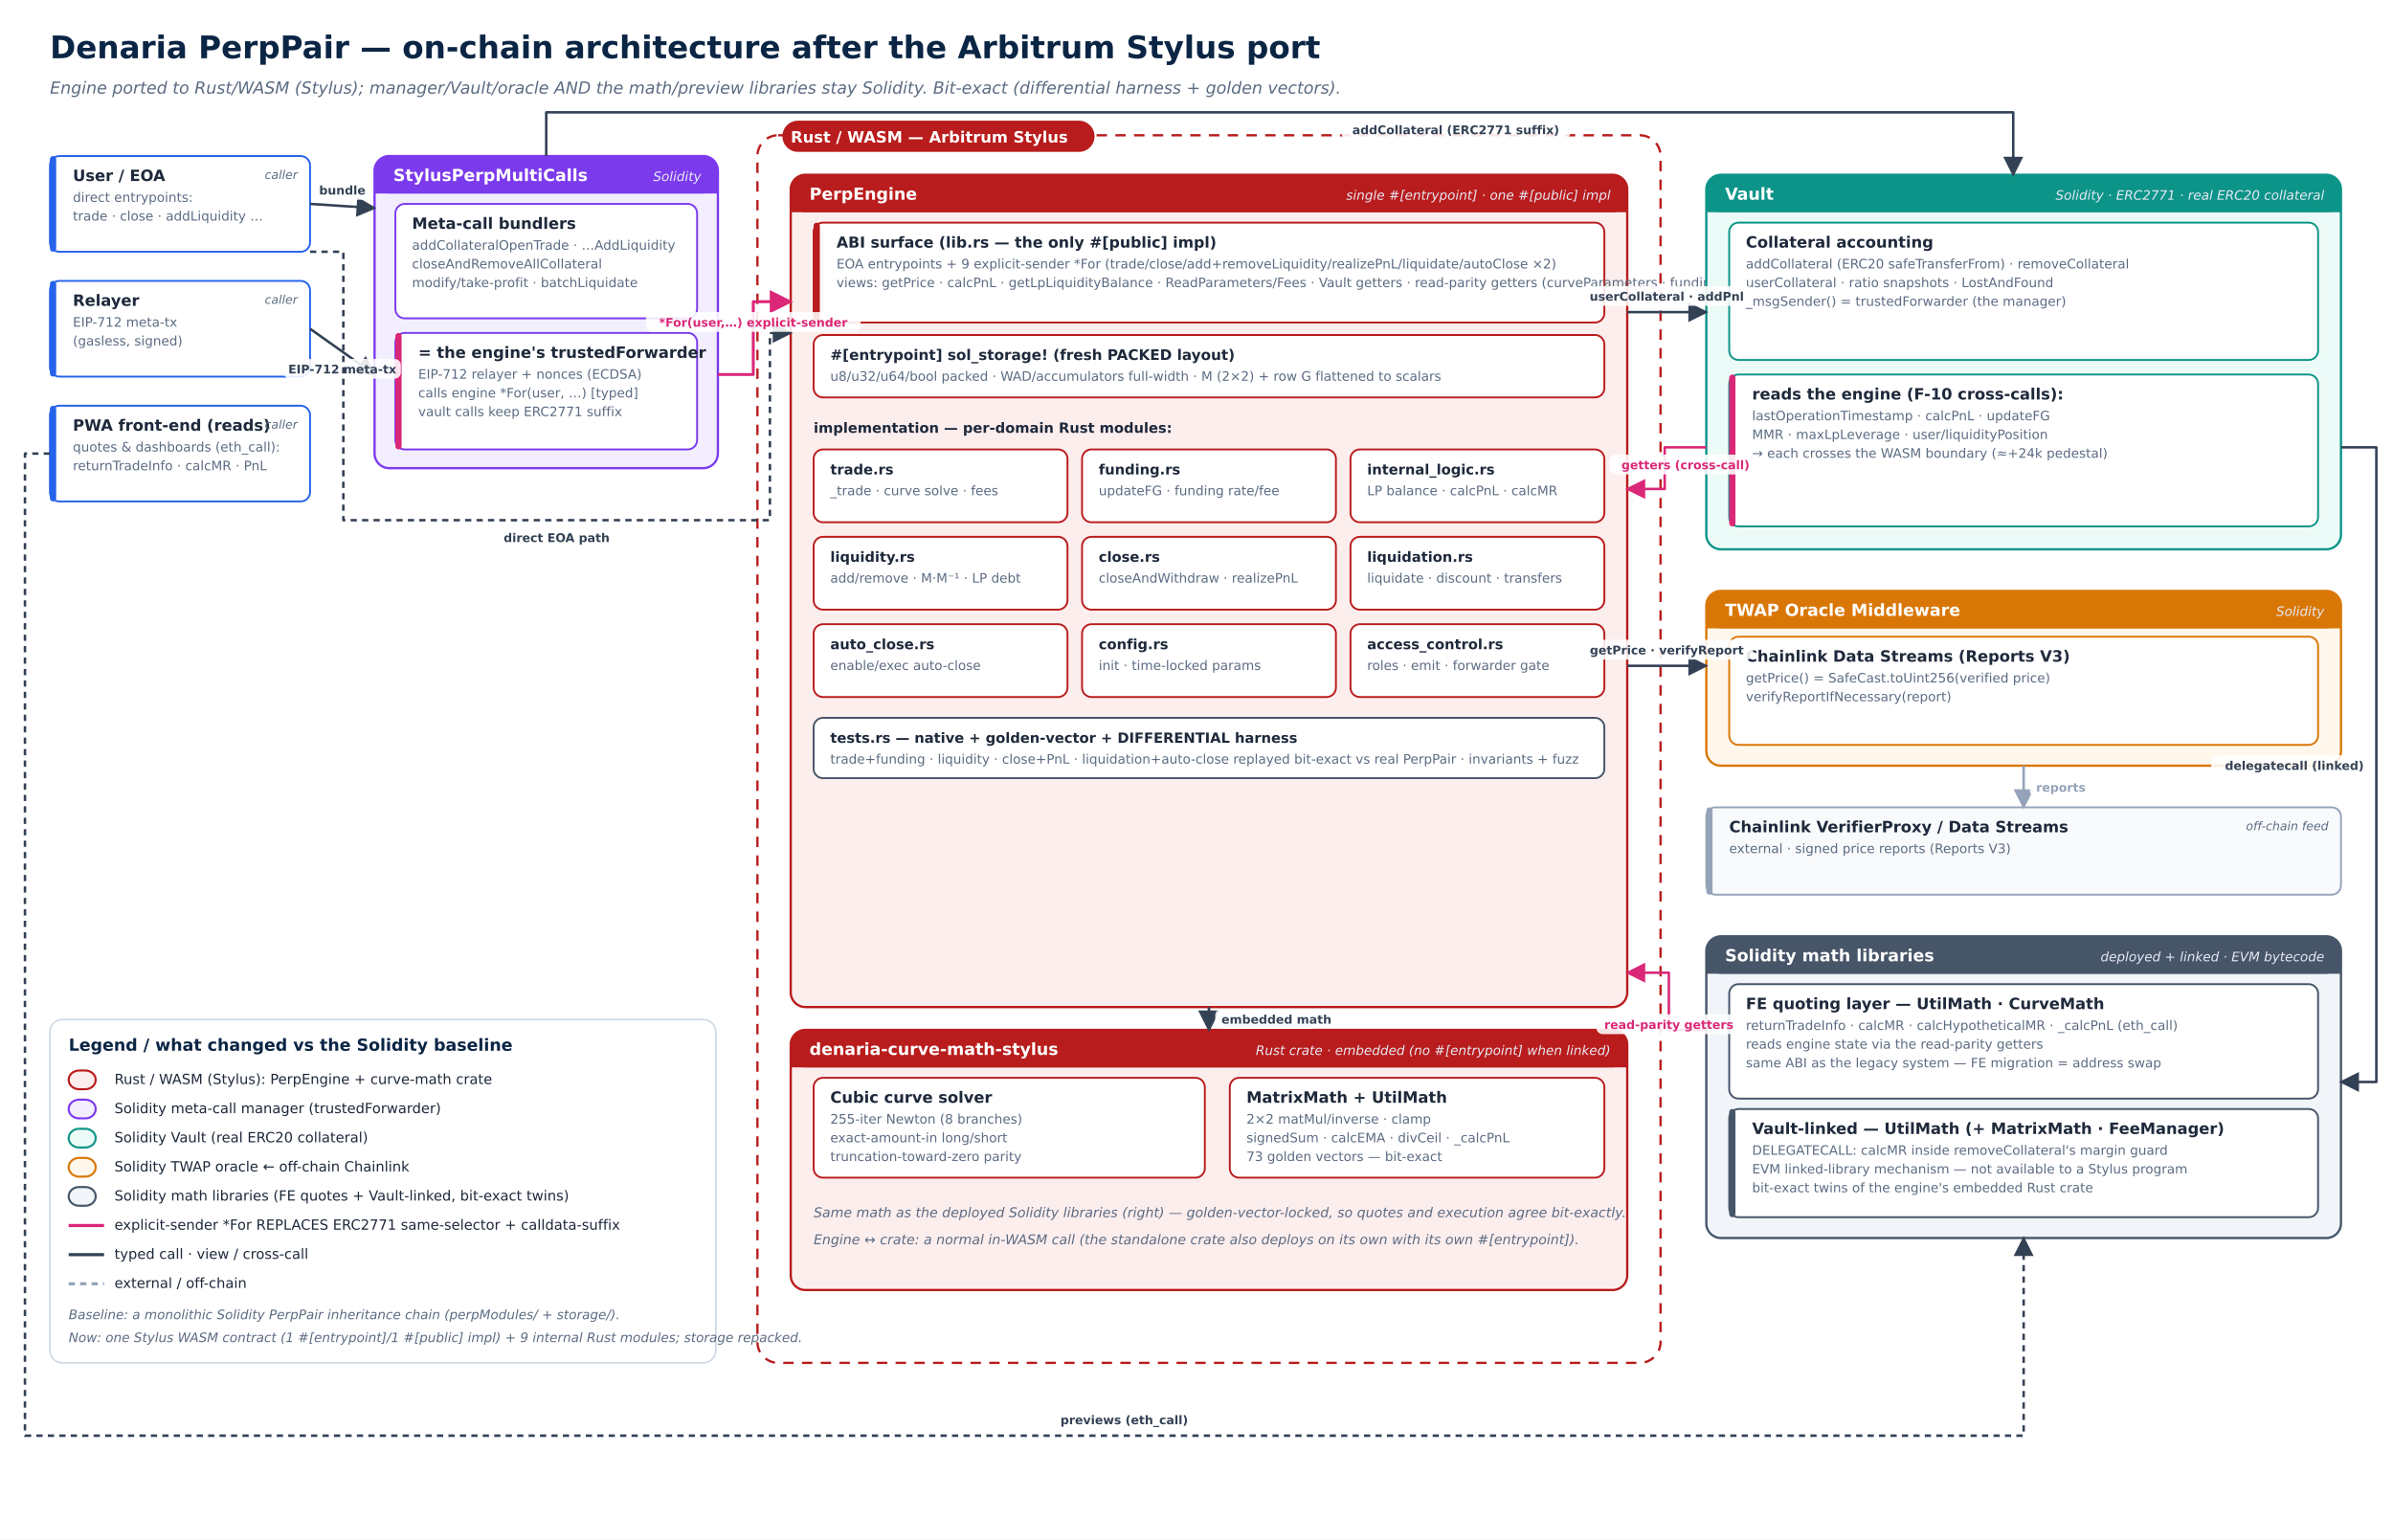
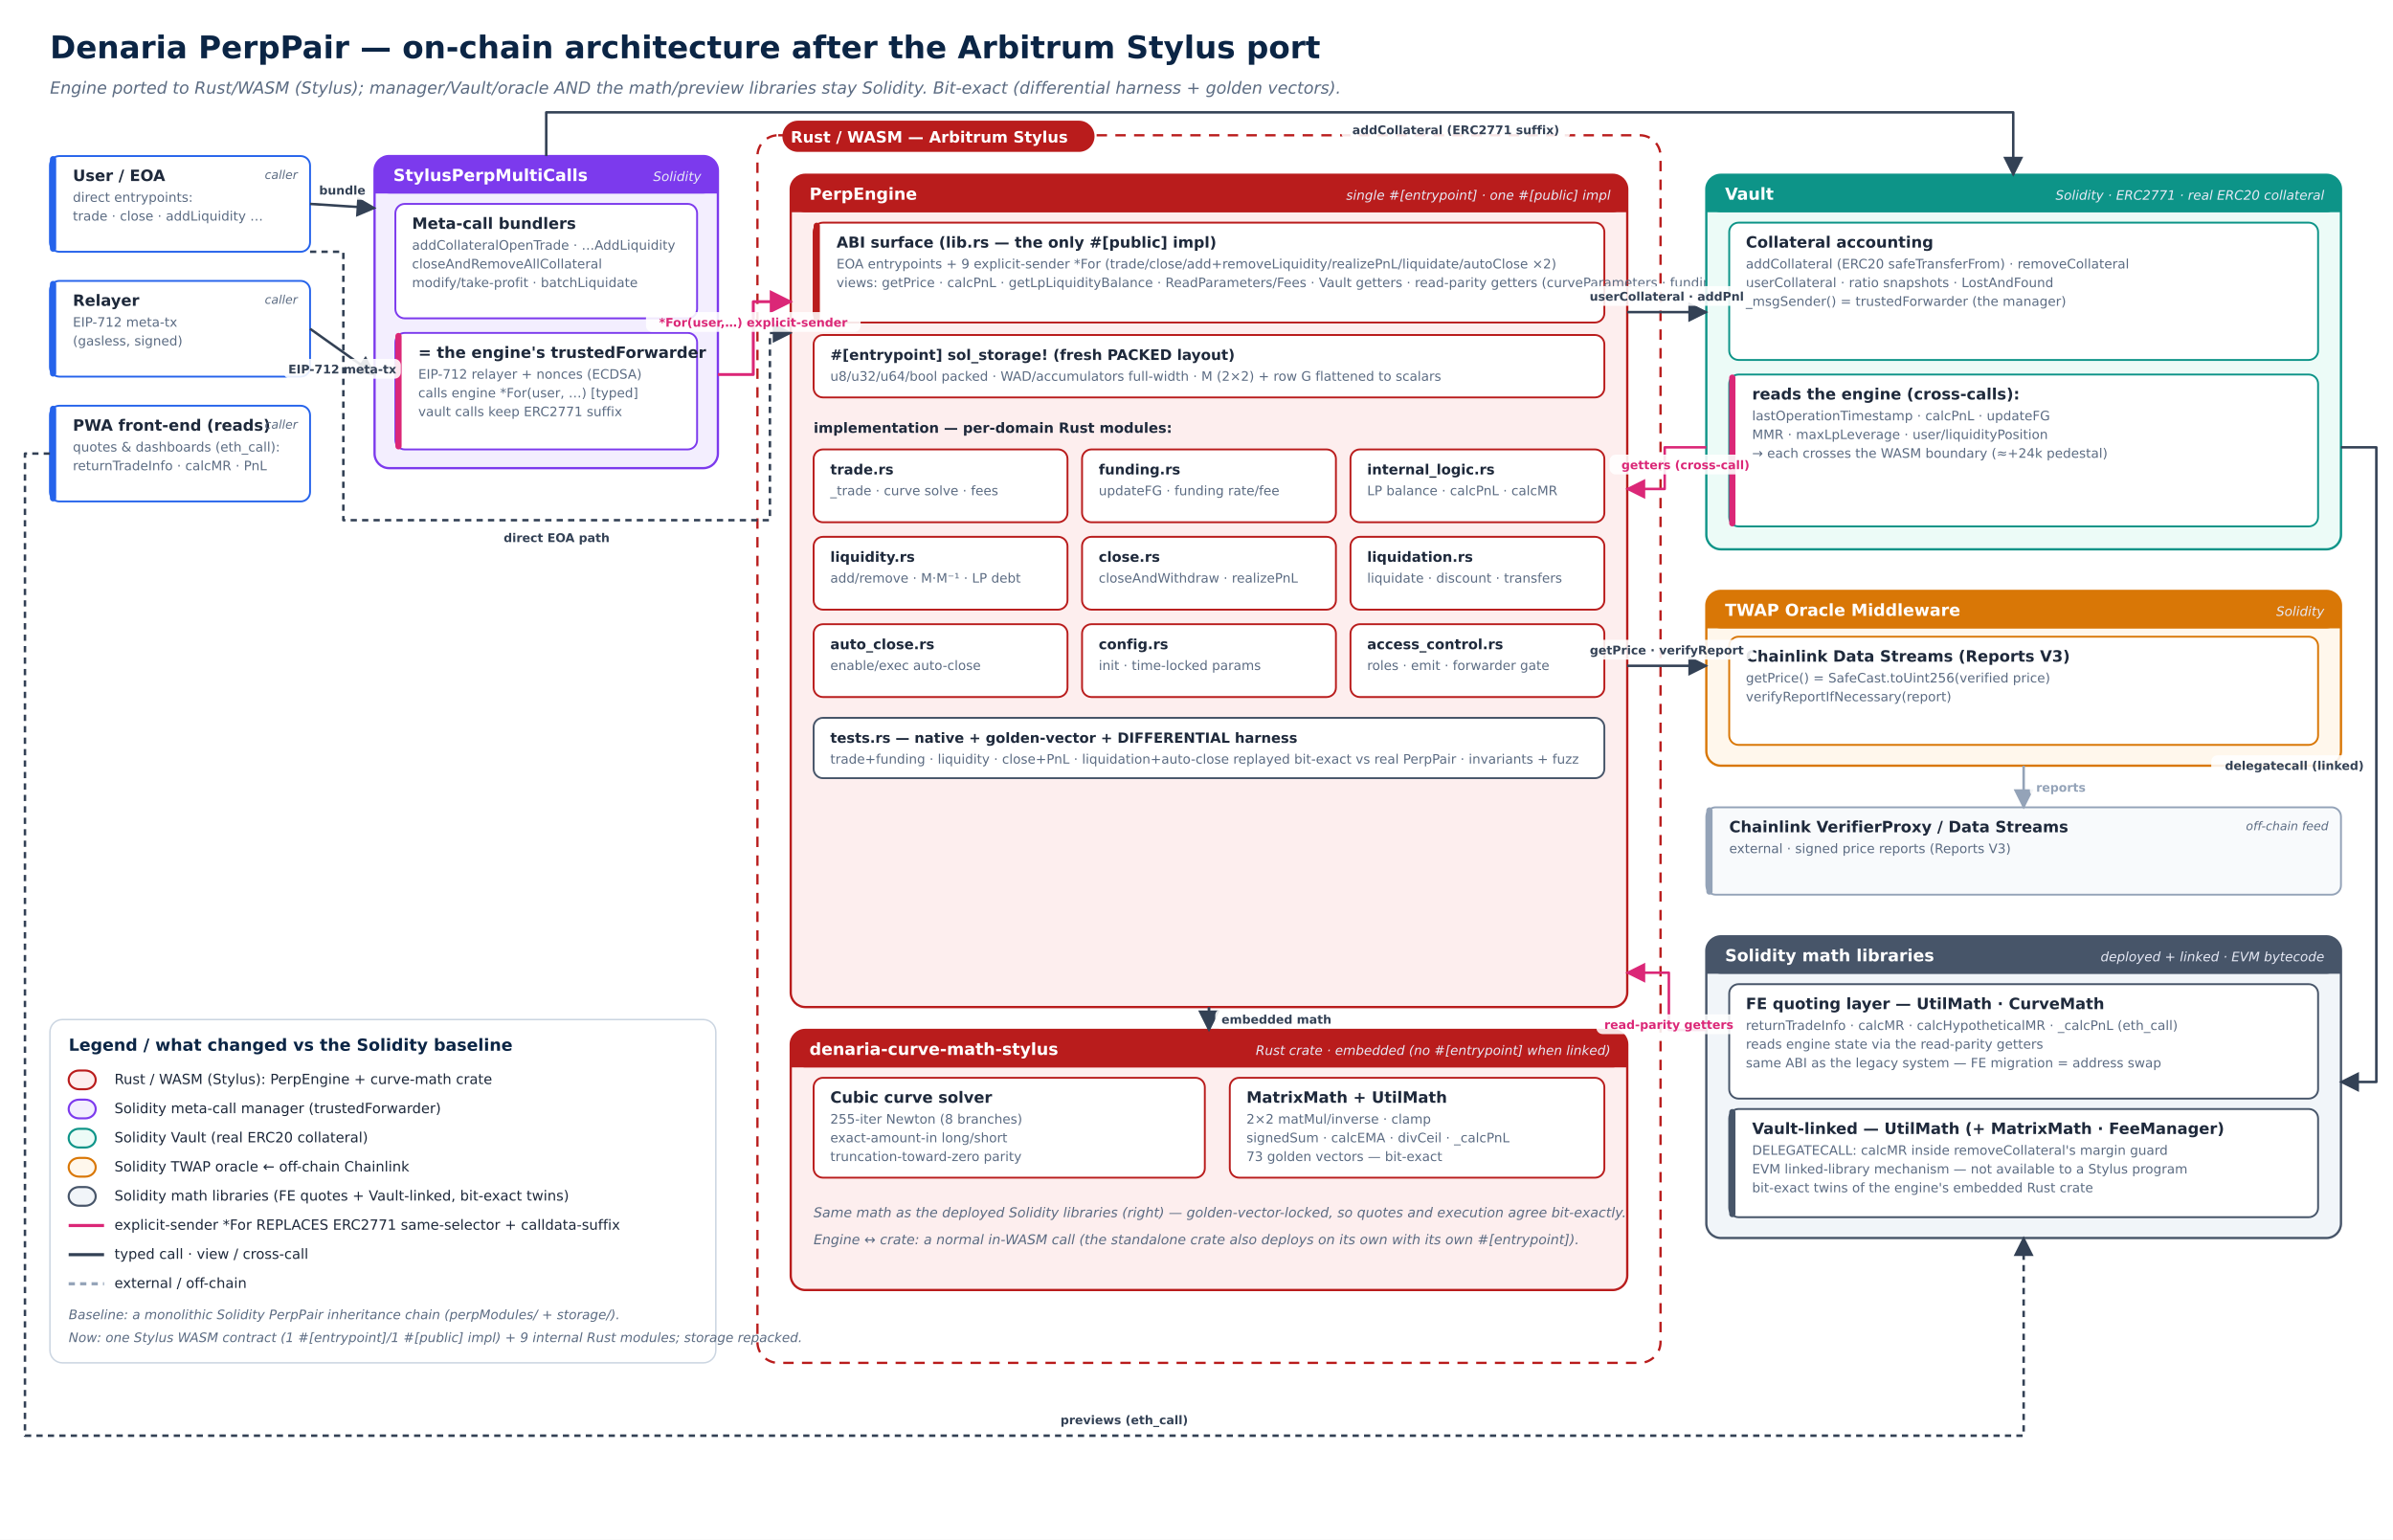
<svg xmlns="http://www.w3.org/2000/svg" width="2300" height="1480" viewBox="0 0 2300 1480" font-family="DejaVu Sans, Arial, Helvetica, sans-serif">
  <defs>
    <marker id="ad" viewBox="0 0 10 10" refX="9" refY="5" markerWidth="8" markerHeight="8" orient="auto">
      <path d="M0,0 L10,5 L0,10 z" fill="#334155" />
    </marker>
    <marker id="av" viewBox="0 0 10 10" refX="9" refY="5" markerWidth="8" markerHeight="8" orient="auto">
      <path d="M0,0 L10,5 L0,10 z" fill="#db2777" />
    </marker>
    <marker id="ag" viewBox="0 0 10 10" refX="9" refY="5" markerWidth="8" markerHeight="8" orient="auto">
      <path d="M0,0 L10,5 L0,10 z" fill="#94a3b8" />
    </marker>
  </defs>
  <rect width="2300" height="1480" fill="#ffffff" />
  <text x="48" y="56" font-family="DejaVu Sans, Arial, Helvetica, sans-serif" font-size="30" font-weight="bold" fill="#0b2545" text-anchor="start">Denaria PerpPair — on-chain architecture after the Arbitrum Stylus port</text>
  <text x="48" y="90" font-family="DejaVu Sans, Arial, Helvetica, sans-serif" font-size="16" font-weight="normal" fill="#5b6b82" text-anchor="start" font-style="italic">Engine ported to Rust/WASM (Stylus); manager/Vault/oracle AND the math/preview libraries stay Solidity. Bit-exact (differential harness + golden vectors).</text>
  <rect x="48" y="150" width="250" height="92" rx="9" ry="9" fill="#ffffff" stroke="#2563eb" stroke-width="1.8" />
  <rect x="48" y="150" width="6" height="92" rx="3" fill="#2563eb" />
  <text x="70" y="174" font-family="DejaVu Sans, Arial, Helvetica, sans-serif" font-size="15" font-weight="bold" fill="#1e293b" text-anchor="start">User / EOA</text>
  <text x="286" y="172" font-family="DejaVu Sans, Arial, Helvetica, sans-serif" font-size="11.5" font-weight="normal" fill="#5b6b82" text-anchor="end" font-style="italic">caller</text>
  <text x="70" y="194" font-family="DejaVu Sans, Arial, Helvetica, sans-serif" font-size="12.5" font-weight="normal" fill="#5b6b82" text-anchor="start">direct entrypoints:</text>
  <text x="70" y="212" font-family="DejaVu Sans, Arial, Helvetica, sans-serif" font-size="12.5" font-weight="normal" fill="#5b6b82" text-anchor="start">trade · close · addLiquidity …</text>
  <rect x="48" y="270" width="250" height="92" rx="9" ry="9" fill="#ffffff" stroke="#2563eb" stroke-width="1.8" />
  <rect x="48" y="270" width="6" height="92" rx="3" fill="#2563eb" />
  <text x="70" y="294" font-family="DejaVu Sans, Arial, Helvetica, sans-serif" font-size="15" font-weight="bold" fill="#1e293b" text-anchor="start">Relayer</text>
  <text x="286" y="292" font-family="DejaVu Sans, Arial, Helvetica, sans-serif" font-size="11.5" font-weight="normal" fill="#5b6b82" text-anchor="end" font-style="italic">caller</text>
  <text x="70" y="314" font-family="DejaVu Sans, Arial, Helvetica, sans-serif" font-size="12.5" font-weight="normal" fill="#5b6b82" text-anchor="start">EIP-712 meta-tx</text>
  <text x="70" y="332" font-family="DejaVu Sans, Arial, Helvetica, sans-serif" font-size="12.5" font-weight="normal" fill="#5b6b82" text-anchor="start">(gasless, signed)</text>
  <rect x="48" y="390" width="250" height="92" rx="9" ry="9" fill="#ffffff" stroke="#2563eb" stroke-width="1.8" />
  <rect x="48" y="390" width="6" height="92" rx="3" fill="#2563eb" />
  <text x="70" y="414" font-family="DejaVu Sans, Arial, Helvetica, sans-serif" font-size="15" font-weight="bold" fill="#1e293b" text-anchor="start">PWA front-end (reads)</text>
  <text x="286" y="412" font-family="DejaVu Sans, Arial, Helvetica, sans-serif" font-size="11.5" font-weight="normal" fill="#5b6b82" text-anchor="end" font-style="italic">caller</text>
  <text x="70" y="434" font-family="DejaVu Sans, Arial, Helvetica, sans-serif" font-size="12.5" font-weight="normal" fill="#5b6b82" text-anchor="start">quotes &amp; dashboards (eth_call):</text>
  <text x="70" y="452" font-family="DejaVu Sans, Arial, Helvetica, sans-serif" font-size="12.5" font-weight="normal" fill="#5b6b82" text-anchor="start">returnTradeInfo · calcMR · PnL</text>
  <rect x="360" y="150" width="330" height="300" rx="14" ry="14" fill="#f3eefe" stroke="#7c3aed" stroke-width="2.2" />
  <rect x="360" y="150" width="330" height="36" rx="14" ry="14" fill="#7c3aed" />
  <rect x="360" y="168" width="330" height="18" fill="#7c3aed" />
  <text x="378" y="174" font-family="DejaVu Sans, Arial, Helvetica, sans-serif" font-size="16" font-weight="bold" fill="#ffffff" text-anchor="start">StylusPerpMultiCalls</text>
  <text x="674" y="174" font-family="DejaVu Sans, Arial, Helvetica, sans-serif" font-size="12.5" font-weight="normal" fill="#e6e9f5" text-anchor="end" font-style="italic">Solidity</text>
  <rect x="380" y="196" width="290" height="110" rx="9" ry="9" fill="#ffffff" stroke="#7c3aed" stroke-width="1.8" />
  <text x="396" y="220" font-family="DejaVu Sans, Arial, Helvetica, sans-serif" font-size="15" font-weight="bold" fill="#1e293b" text-anchor="start">Meta-call bundlers</text>
  <text x="396" y="240" font-family="DejaVu Sans, Arial, Helvetica, sans-serif" font-size="12.5" font-weight="normal" fill="#5b6b82" text-anchor="start">addCollateralOpenTrade · …AddLiquidity</text>
  <text x="396" y="258" font-family="DejaVu Sans, Arial, Helvetica, sans-serif" font-size="12.5" font-weight="normal" fill="#5b6b82" text-anchor="start">closeAndRemoveAllCollateral</text>
  <text x="396" y="276" font-family="DejaVu Sans, Arial, Helvetica, sans-serif" font-size="12.5" font-weight="normal" fill="#5b6b82" text-anchor="start">modify/take-profit · batchLiquidate</text>
  <rect x="380" y="320" width="290" height="112" rx="9" ry="9" fill="#ffffff" stroke="#7c3aed" stroke-width="1.8" />
  <rect x="380" y="320" width="6" height="112" rx="3" fill="#db2777" />
  <text x="402" y="344" font-family="DejaVu Sans, Arial, Helvetica, sans-serif" font-size="15" font-weight="bold" fill="#1e293b" text-anchor="start">= the engine's trustedForwarder</text>
  <text x="402" y="364" font-family="DejaVu Sans, Arial, Helvetica, sans-serif" font-size="12.5" font-weight="normal" fill="#5b6b82" text-anchor="start">EIP-712 relayer + nonces (ECDSA)</text>
  <text x="402" y="382" font-family="DejaVu Sans, Arial, Helvetica, sans-serif" font-size="12.5" font-weight="normal" fill="#5b6b82" text-anchor="start">calls engine *For(user, …)  [typed]</text>
  <text x="402" y="400" font-family="DejaVu Sans, Arial, Helvetica, sans-serif" font-size="12.5" font-weight="normal" fill="#5b6b82" text-anchor="start">vault calls keep ERC2771 suffix</text>
  <rect x="728" y="130" width="868" height="1180" rx="20" ry="20" fill="none" stroke="#b91c1c" stroke-width="2.2" stroke-dasharray="10 8" />
  <rect x="752" y="116" width="300" height="30" rx="15" fill="#b91c1c" />
  <text x="760" y="137" font-family="DejaVu Sans, Arial, Helvetica, sans-serif" font-size="15" font-weight="bold" fill="#ffffff" text-anchor="start">Rust / WASM  —  Arbitrum Stylus</text>
  <rect x="760" y="168" width="804" height="800" rx="14" ry="14" fill="#fdeeee" stroke="#b91c1c" stroke-width="2.2" />
  <rect x="760" y="168" width="804" height="36" rx="14" ry="14" fill="#b91c1c" />
  <rect x="760" y="186" width="804" height="18" fill="#b91c1c" />
  <text x="778" y="192" font-family="DejaVu Sans, Arial, Helvetica, sans-serif" font-size="16" font-weight="bold" fill="#ffffff" text-anchor="start">PerpEngine</text>
  <text x="1548" y="192" font-family="DejaVu Sans, Arial, Helvetica, sans-serif" font-size="12.5" font-weight="normal" fill="#e6e9f5" text-anchor="end" font-style="italic">single #[entrypoint] · one #[public] impl</text>
  <rect x="782" y="214" width="760" height="96" rx="9" ry="9" fill="#ffffff" stroke="#b91c1c" stroke-width="1.8" />
  <rect x="782" y="214" width="6" height="96" rx="3" fill="#b91c1c" />
  <text x="804" y="238" font-family="DejaVu Sans, Arial, Helvetica, sans-serif" font-size="14.5" font-weight="bold" fill="#1e293b" text-anchor="start">ABI surface  (lib.rs — the only #[public] impl)</text>
  <text x="804" y="258" font-family="DejaVu Sans, Arial, Helvetica, sans-serif" font-size="12.5" font-weight="normal" fill="#5b6b82" text-anchor="start">EOA entrypoints + 9 explicit-sender *For (trade/close/add+removeLiquidity/realizePnL/liquidate/autoClose ×2)</text>
  <text x="804" y="276" font-family="DejaVu Sans, Arial, Helvetica, sans-serif" font-size="12.5" font-weight="normal" fill="#5b6b82" text-anchor="start">views: getPrice · calcPnL · getLpLiquidityBalance · ReadParameters/Fees · Vault getters · read-parity getters (curveParameters · funding) · governance</text>
  <rect x="782" y="322" width="760" height="60" rx="9" ry="9" fill="#ffffff" stroke="#b91c1c" stroke-width="1.8" />
  <text x="798" y="346" font-family="DejaVu Sans, Arial, Helvetica, sans-serif" font-size="14" font-weight="bold" fill="#1e293b" text-anchor="start">#[entrypoint] sol_storage!  (fresh PACKED layout)</text>
  <text x="798" y="366" font-family="DejaVu Sans, Arial, Helvetica, sans-serif" font-size="12.5" font-weight="normal" fill="#5b6b82" text-anchor="start">u8/u32/u64/bool packed · WAD/accumulators full-width · M (2×2) + row G flattened to scalars</text>
  <text x="782" y="416" font-family="DejaVu Sans, Arial, Helvetica, sans-serif" font-size="13.5" font-weight="bold" fill="#1e293b" text-anchor="start">implementation — per-domain Rust modules:</text>
  <rect x="782" y="432" width="244" height="70" rx="9" ry="9" fill="#ffffff" stroke="#b91c1c" stroke-width="1.8" />
  <text x="798" y="456" font-family="DejaVu Sans, Arial, Helvetica, sans-serif" font-size="13.5" font-weight="bold" fill="#1e293b" text-anchor="start">trade.rs</text>
  <text x="798" y="476" font-family="DejaVu Sans, Arial, Helvetica, sans-serif" font-size="12.5" font-weight="normal" fill="#5b6b82" text-anchor="start">_trade · curve solve · fees</text>
  <rect x="1040" y="432" width="244" height="70" rx="9" ry="9" fill="#ffffff" stroke="#b91c1c" stroke-width="1.8" />
  <text x="1056" y="456" font-family="DejaVu Sans, Arial, Helvetica, sans-serif" font-size="13.5" font-weight="bold" fill="#1e293b" text-anchor="start">funding.rs</text>
  <text x="1056" y="476" font-family="DejaVu Sans, Arial, Helvetica, sans-serif" font-size="12.5" font-weight="normal" fill="#5b6b82" text-anchor="start">updateFG · funding rate/fee</text>
  <rect x="1298" y="432" width="244" height="70" rx="9" ry="9" fill="#ffffff" stroke="#b91c1c" stroke-width="1.8" />
  <text x="1314" y="456" font-family="DejaVu Sans, Arial, Helvetica, sans-serif" font-size="13.5" font-weight="bold" fill="#1e293b" text-anchor="start">internal_logic.rs</text>
  <text x="1314" y="476" font-family="DejaVu Sans, Arial, Helvetica, sans-serif" font-size="12.5" font-weight="normal" fill="#5b6b82" text-anchor="start">LP balance · calcPnL · calcMR</text>
  <rect x="782" y="516" width="244" height="70" rx="9" ry="9" fill="#ffffff" stroke="#b91c1c" stroke-width="1.8" />
  <text x="798" y="540" font-family="DejaVu Sans, Arial, Helvetica, sans-serif" font-size="13.5" font-weight="bold" fill="#1e293b" text-anchor="start">liquidity.rs</text>
  <text x="798" y="560" font-family="DejaVu Sans, Arial, Helvetica, sans-serif" font-size="12.5" font-weight="normal" fill="#5b6b82" text-anchor="start">add/remove · M·M⁻¹ · LP debt</text>
  <rect x="1040" y="516" width="244" height="70" rx="9" ry="9" fill="#ffffff" stroke="#b91c1c" stroke-width="1.8" />
  <text x="1056" y="540" font-family="DejaVu Sans, Arial, Helvetica, sans-serif" font-size="13.5" font-weight="bold" fill="#1e293b" text-anchor="start">close.rs</text>
  <text x="1056" y="560" font-family="DejaVu Sans, Arial, Helvetica, sans-serif" font-size="12.5" font-weight="normal" fill="#5b6b82" text-anchor="start">closeAndWithdraw · realizePnL</text>
  <rect x="1298" y="516" width="244" height="70" rx="9" ry="9" fill="#ffffff" stroke="#b91c1c" stroke-width="1.8" />
  <text x="1314" y="540" font-family="DejaVu Sans, Arial, Helvetica, sans-serif" font-size="13.5" font-weight="bold" fill="#1e293b" text-anchor="start">liquidation.rs</text>
  <text x="1314" y="560" font-family="DejaVu Sans, Arial, Helvetica, sans-serif" font-size="12.5" font-weight="normal" fill="#5b6b82" text-anchor="start">liquidate · discount · transfers</text>
  <rect x="782" y="600" width="244" height="70" rx="9" ry="9" fill="#ffffff" stroke="#b91c1c" stroke-width="1.8" />
  <text x="798" y="624" font-family="DejaVu Sans, Arial, Helvetica, sans-serif" font-size="13.5" font-weight="bold" fill="#1e293b" text-anchor="start">auto_close.rs</text>
  <text x="798" y="644" font-family="DejaVu Sans, Arial, Helvetica, sans-serif" font-size="12.5" font-weight="normal" fill="#5b6b82" text-anchor="start">enable/exec auto-close</text>
  <rect x="1040" y="600" width="244" height="70" rx="9" ry="9" fill="#ffffff" stroke="#b91c1c" stroke-width="1.8" />
  <text x="1056" y="624" font-family="DejaVu Sans, Arial, Helvetica, sans-serif" font-size="13.5" font-weight="bold" fill="#1e293b" text-anchor="start">config.rs</text>
  <text x="1056" y="644" font-family="DejaVu Sans, Arial, Helvetica, sans-serif" font-size="12.5" font-weight="normal" fill="#5b6b82" text-anchor="start">init · time-locked params</text>
  <rect x="1298" y="600" width="244" height="70" rx="9" ry="9" fill="#ffffff" stroke="#b91c1c" stroke-width="1.8" />
  <text x="1314" y="624" font-family="DejaVu Sans, Arial, Helvetica, sans-serif" font-size="13.5" font-weight="bold" fill="#1e293b" text-anchor="start">access_control.rs</text>
  <text x="1314" y="644" font-family="DejaVu Sans, Arial, Helvetica, sans-serif" font-size="12.5" font-weight="normal" fill="#5b6b82" text-anchor="start">roles · emit · forwarder gate</text>
  <rect x="782" y="690" width="760" height="58" rx="9" ry="9" fill="#ffffff" stroke="#475569" stroke-width="1.8" />
  <text x="798" y="714" font-family="DejaVu Sans, Arial, Helvetica, sans-serif" font-size="13.5" font-weight="bold" fill="#1e293b" text-anchor="start">tests.rs  —  native + golden-vector + DIFFERENTIAL harness</text>
  <text x="798" y="734" font-family="DejaVu Sans, Arial, Helvetica, sans-serif" font-size="12.5" font-weight="normal" fill="#5b6b82" text-anchor="start">trade+funding · liquidity · close+PnL · liquidation+auto-close replayed bit-exact vs real PerpPair · invariants + fuzz</text>
  <rect x="760" y="990" width="804" height="250" rx="14" ry="14" fill="#fdeeee" stroke="#b91c1c" stroke-width="2.2" />
  <rect x="760" y="990" width="804" height="36" rx="14" ry="14" fill="#b91c1c" />
  <rect x="760" y="1008" width="804" height="18" fill="#b91c1c" />
  <text x="778" y="1014" font-family="DejaVu Sans, Arial, Helvetica, sans-serif" font-size="16" font-weight="bold" fill="#ffffff" text-anchor="start">denaria-curve-math-stylus</text>
  <text x="1548" y="1014" font-family="DejaVu Sans, Arial, Helvetica, sans-serif" font-size="12.5" font-weight="normal" fill="#e6e9f5" text-anchor="end" font-style="italic">Rust crate · embedded (no #[entrypoint] when linked)</text>
  <rect x="782" y="1036" width="376" height="96" rx="9" ry="9" fill="#ffffff" stroke="#b91c1c" stroke-width="1.8" />
  <text x="798" y="1060" font-family="DejaVu Sans, Arial, Helvetica, sans-serif" font-size="15" font-weight="bold" fill="#1e293b" text-anchor="start">Cubic curve solver</text>
  <text x="798" y="1080" font-family="DejaVu Sans, Arial, Helvetica, sans-serif" font-size="12.5" font-weight="normal" fill="#5b6b82" text-anchor="start">255-iter Newton (8 branches)</text>
  <text x="798" y="1098" font-family="DejaVu Sans, Arial, Helvetica, sans-serif" font-size="12.5" font-weight="normal" fill="#5b6b82" text-anchor="start">exact-amount-in long/short</text>
  <text x="798" y="1116" font-family="DejaVu Sans, Arial, Helvetica, sans-serif" font-size="12.5" font-weight="normal" fill="#5b6b82" text-anchor="start">truncation-toward-zero parity</text>
  <rect x="1182" y="1036" width="360" height="96" rx="9" ry="9" fill="#ffffff" stroke="#b91c1c" stroke-width="1.8" />
  <text x="1198" y="1060" font-family="DejaVu Sans, Arial, Helvetica, sans-serif" font-size="15" font-weight="bold" fill="#1e293b" text-anchor="start">MatrixMath + UtilMath</text>
  <text x="1198" y="1080" font-family="DejaVu Sans, Arial, Helvetica, sans-serif" font-size="12.5" font-weight="normal" fill="#5b6b82" text-anchor="start">2×2 matMul/inverse · clamp</text>
  <text x="1198" y="1098" font-family="DejaVu Sans, Arial, Helvetica, sans-serif" font-size="12.5" font-weight="normal" fill="#5b6b82" text-anchor="start">signedSum · calcEMA · divCeil · _calcPnL</text>
  <text x="1198" y="1116" font-family="DejaVu Sans, Arial, Helvetica, sans-serif" font-size="12.5" font-weight="normal" fill="#5b6b82" text-anchor="start">73 golden vectors — bit-exact</text>
  <text x="782" y="1170" font-family="DejaVu Sans, Arial, Helvetica, sans-serif" font-size="13" font-weight="normal" fill="#5b6b82" text-anchor="start" font-style="italic">Same math as the deployed Solidity libraries (right) — golden-vector-locked, so quotes and execution agree bit-exactly.</text>
  <text x="782" y="1196" font-family="DejaVu Sans, Arial, Helvetica, sans-serif" font-size="13" font-weight="normal" fill="#5b6b82" text-anchor="start" font-style="italic">Engine ↔ crate: a normal in-WASM call (the standalone crate also deploys on its own with its own #[entrypoint]).</text>
  <rect x="1640" y="168" width="610" height="360" rx="14" ry="14" fill="#ecfbf7" stroke="#0d9488" stroke-width="2.2" />
  <rect x="1640" y="168" width="610" height="36" rx="14" ry="14" fill="#0d9488" />
  <rect x="1640" y="186" width="610" height="18" fill="#0d9488" />
  <text x="1658" y="192" font-family="DejaVu Sans, Arial, Helvetica, sans-serif" font-size="16" font-weight="bold" fill="#ffffff" text-anchor="start">Vault</text>
  <text x="2234" y="192" font-family="DejaVu Sans, Arial, Helvetica, sans-serif" font-size="12.5" font-weight="normal" fill="#e6e9f5" text-anchor="end" font-style="italic">Solidity · ERC2771 · real ERC20 collateral</text>
  <rect x="1662" y="214" width="566" height="132" rx="9" ry="9" fill="#ffffff" stroke="#0d9488" stroke-width="1.8" />
  <text x="1678" y="238" font-family="DejaVu Sans, Arial, Helvetica, sans-serif" font-size="15" font-weight="bold" fill="#1e293b" text-anchor="start">Collateral accounting</text>
  <text x="1678" y="258" font-family="DejaVu Sans, Arial, Helvetica, sans-serif" font-size="12.5" font-weight="normal" fill="#5b6b82" text-anchor="start">addCollateral (ERC20 safeTransferFrom) · removeCollateral</text>
  <text x="1678" y="276" font-family="DejaVu Sans, Arial, Helvetica, sans-serif" font-size="12.5" font-weight="normal" fill="#5b6b82" text-anchor="start">userCollateral · ratio snapshots · LostAndFound</text>
  <text x="1678" y="294" font-family="DejaVu Sans, Arial, Helvetica, sans-serif" font-size="12.5" font-weight="normal" fill="#5b6b82" text-anchor="start">_msgSender() = trustedForwarder (the manager)</text>
  <rect x="1662" y="360" width="566" height="146" rx="9" ry="9" fill="#ffffff" stroke="#0d9488" stroke-width="1.8" />
  <rect x="1662" y="360" width="6" height="146" rx="3" fill="#db2777" />
-   <text x="1684" y="384" font-family="DejaVu Sans, Arial, Helvetica, sans-serif" font-size="15" font-weight="bold" fill="#1e293b" text-anchor="start">reads the engine (F-10 cross-calls):</text>
+   <text x="1684" y="384" font-family="DejaVu Sans, Arial, Helvetica, sans-serif" font-size="15" font-weight="bold" fill="#1e293b" text-anchor="start">reads the engine (cross-calls):</text>
  <text x="1684" y="404" font-family="DejaVu Sans, Arial, Helvetica, sans-serif" font-size="12.5" font-weight="normal" fill="#5b6b82" text-anchor="start">lastOperationTimestamp · calcPnL · updateFG</text>
  <text x="1684" y="422" font-family="DejaVu Sans, Arial, Helvetica, sans-serif" font-size="12.5" font-weight="normal" fill="#5b6b82" text-anchor="start">MMR · maxLpLeverage · user/liquidityPosition</text>
  <text x="1684" y="440" font-family="DejaVu Sans, Arial, Helvetica, sans-serif" font-size="12.5" font-weight="normal" fill="#5b6b82" text-anchor="start">→ each crosses the WASM boundary (≈+24k pedestal)</text>
  <rect x="1640" y="568" width="610" height="168" rx="14" ry="14" fill="#fff7ec" stroke="#d97706" stroke-width="2.2" />
  <rect x="1640" y="568" width="610" height="36" rx="14" ry="14" fill="#d97706" />
  <rect x="1640" y="586" width="610" height="18" fill="#d97706" />
  <text x="1658" y="592" font-family="DejaVu Sans, Arial, Helvetica, sans-serif" font-size="16" font-weight="bold" fill="#ffffff" text-anchor="start">TWAP Oracle Middleware</text>
  <text x="2234" y="592" font-family="DejaVu Sans, Arial, Helvetica, sans-serif" font-size="12.5" font-weight="normal" fill="#e6e9f5" text-anchor="end" font-style="italic">Solidity</text>
  <rect x="1662" y="612" width="566" height="104" rx="9" ry="9" fill="#ffffff" stroke="#d97706" stroke-width="1.8" />
  <text x="1678" y="636" font-family="DejaVu Sans, Arial, Helvetica, sans-serif" font-size="15" font-weight="bold" fill="#1e293b" text-anchor="start">Chainlink Data Streams (Reports V3)</text>
  <text x="1678" y="656" font-family="DejaVu Sans, Arial, Helvetica, sans-serif" font-size="12.5" font-weight="normal" fill="#5b6b82" text-anchor="start">getPrice() = SafeCast.toUint256(verified price)</text>
  <text x="1678" y="674" font-family="DejaVu Sans, Arial, Helvetica, sans-serif" font-size="12.5" font-weight="normal" fill="#5b6b82" text-anchor="start">verifyReportIfNecessary(report)</text>
  <rect x="1640" y="776" width="610" height="84" rx="9" ry="9" fill="#f8fafc" stroke="#94a3b8" stroke-width="1.8" />
  <rect x="1640" y="776" width="6" height="84" rx="3" fill="#94a3b8" />
  <text x="1662" y="800" font-family="DejaVu Sans, Arial, Helvetica, sans-serif" font-size="15" font-weight="bold" fill="#1e293b" text-anchor="start">Chainlink VerifierProxy / Data Streams</text>
  <text x="2238" y="798" font-family="DejaVu Sans, Arial, Helvetica, sans-serif" font-size="11.5" font-weight="normal" fill="#5b6b82" text-anchor="end" font-style="italic">off-chain feed</text>
  <text x="1662" y="820" font-family="DejaVu Sans, Arial, Helvetica, sans-serif" font-size="12.5" font-weight="normal" fill="#5b6b82" text-anchor="start">external · signed price reports (Reports V3)</text>
  <rect x="1640" y="900" width="610" height="290" rx="14" ry="14" fill="#f1f5f9" stroke="#475569" stroke-width="2.2" />
  <rect x="1640" y="900" width="610" height="36" rx="14" ry="14" fill="#475569" />
  <rect x="1640" y="918" width="610" height="18" fill="#475569" />
  <text x="1658" y="924" font-family="DejaVu Sans, Arial, Helvetica, sans-serif" font-size="16" font-weight="bold" fill="#ffffff" text-anchor="start">Solidity math libraries</text>
  <text x="2234" y="924" font-family="DejaVu Sans, Arial, Helvetica, sans-serif" font-size="12.5" font-weight="normal" fill="#e6e9f5" text-anchor="end" font-style="italic">deployed + linked · EVM bytecode</text>
  <rect x="1662" y="946" width="566" height="110" rx="9" ry="9" fill="#ffffff" stroke="#475569" stroke-width="1.8" />
  <text x="1678" y="970" font-family="DejaVu Sans, Arial, Helvetica, sans-serif" font-size="15" font-weight="bold" fill="#1e293b" text-anchor="start">FE quoting layer — UtilMath · CurveMath</text>
  <text x="1678" y="990" font-family="DejaVu Sans, Arial, Helvetica, sans-serif" font-size="12.5" font-weight="normal" fill="#5b6b82" text-anchor="start">returnTradeInfo · calcMR · calcHypotheticalMR · _calcPnL  (eth_call)</text>
  <text x="1678" y="1008" font-family="DejaVu Sans, Arial, Helvetica, sans-serif" font-size="12.5" font-weight="normal" fill="#5b6b82" text-anchor="start">reads engine state via the read-parity getters</text>
  <text x="1678" y="1026" font-family="DejaVu Sans, Arial, Helvetica, sans-serif" font-size="12.5" font-weight="normal" fill="#5b6b82" text-anchor="start">same ABI as the legacy system — FE migration = address swap</text>
  <rect x="1662" y="1066" width="566" height="104" rx="9" ry="9" fill="#ffffff" stroke="#475569" stroke-width="1.8" />
  <rect x="1662" y="1066" width="6" height="104" rx="3" fill="#475569" />
  <text x="1684" y="1090" font-family="DejaVu Sans, Arial, Helvetica, sans-serif" font-size="15" font-weight="bold" fill="#1e293b" text-anchor="start">Vault-linked — UtilMath (+ MatrixMath · FeeManager)</text>
  <text x="1684" y="1110" font-family="DejaVu Sans, Arial, Helvetica, sans-serif" font-size="12.5" font-weight="normal" fill="#5b6b82" text-anchor="start">DELEGATECALL: calcMR inside removeCollateral's margin guard</text>
  <text x="1684" y="1128" font-family="DejaVu Sans, Arial, Helvetica, sans-serif" font-size="12.5" font-weight="normal" fill="#5b6b82" text-anchor="start">EVM linked-library mechanism — not available to a Stylus program</text>
  <text x="1684" y="1146" font-family="DejaVu Sans, Arial, Helvetica, sans-serif" font-size="12.5" font-weight="normal" fill="#5b6b82" text-anchor="start">bit-exact twins of the engine's embedded Rust crate</text>
  <polyline points="298,196 360,200" fill="none" stroke="#334155" stroke-width="2.4" marker-end="url(#ad)" stroke-linejoin="round" />
  <rect x="302.9" y="173.0" width="52.2" height="19" rx="6" fill="#ffffff" fill-opacity="0.88" />
  <text x="329.0" y="187.0" font-family="DejaVu Sans, Arial, Helvetica, sans-serif" font-size="11.5" font-weight="bold" fill="#334155" text-anchor="middle">bundle</text>
  <polyline points="298,316 360,360" fill="none" stroke="#334155" stroke-width="2.4" marker-end="url(#ad)" stroke-linejoin="round" />
  <rect x="272.75" y="345.0" width="112.5" height="19" rx="6" fill="#ffffff" fill-opacity="0.88" />
  <text x="329.0" y="359.0" font-family="DejaVu Sans, Arial, Helvetica, sans-serif" font-size="11.5" font-weight="bold" fill="#334155" text-anchor="middle">EIP-712 meta-tx</text>
  <polyline points="298,242 330,242 330,500 740,500 740,320 760,320" fill="none" stroke="#334155" stroke-width="2.4" stroke-dasharray="6 5" marker-end="url(#ad)" stroke-linejoin="round" />
  <rect x="478.75" y="507.0" width="112.5" height="19" rx="6" fill="#ffffff" fill-opacity="0.88" />
  <text x="535.0" y="521.0" font-family="DejaVu Sans, Arial, Helvetica, sans-serif" font-size="11.5" font-weight="bold" fill="#334155" text-anchor="middle">direct EOA path</text>
  <polyline points="690,360 724,360 724,290 760,290" fill="none" stroke="#db2777" stroke-width="2.8" marker-end="url(#av)" stroke-linejoin="round" />
  <rect x="620.85" y="300.0" width="206.3" height="19" rx="6" fill="#ffffff" fill-opacity="0.88" />
  <text x="724.0" y="314.0" font-family="DejaVu Sans, Arial, Helvetica, sans-serif" font-size="11.5" font-weight="bold" fill="#db2777" text-anchor="middle">*For(user,…)  explicit-sender</text>
  <polyline points="525,150 525,108 1935,108 1935,168" fill="none" stroke="#334155" stroke-width="2.4" marker-end="url(#ad)" stroke-linejoin="round" />
  <rect x="1289.35" y="115.0" width="219.7" height="19" rx="6" fill="#ffffff" fill-opacity="0.88" />
  <text x="1399.2" y="129.0" font-family="DejaVu Sans, Arial, Helvetica, sans-serif" font-size="11.5" font-weight="bold" fill="#334155" text-anchor="middle">addCollateral  (ERC2771 suffix)</text>
  <polyline points="1564,300 1640,300" fill="none" stroke="#334155" stroke-width="2.4" marker-end="url(#ad)" stroke-linejoin="round" />
  <rect x="1518.95" y="275.0" width="166.1" height="19" rx="6" fill="#ffffff" fill-opacity="0.88" />
  <text x="1602.0" y="289.0" font-family="DejaVu Sans, Arial, Helvetica, sans-serif" font-size="11.5" font-weight="bold" fill="#334155" text-anchor="middle">userCollateral · addPnl</text>
  <polyline points="1640,430 1600,430 1600,470 1564,470" fill="none" stroke="#db2777" stroke-width="2.4" marker-end="url(#av)" stroke-linejoin="round" />
  <rect x="1547.0" y="437.0" width="146.0" height="19" rx="6" fill="#ffffff" fill-opacity="0.88" />
  <text x="1620.0" y="451.0" font-family="DejaVu Sans, Arial, Helvetica, sans-serif" font-size="11.5" font-weight="bold" fill="#db2777" text-anchor="middle">getters (cross-call)</text>
  <polyline points="1564,640 1640,640" fill="none" stroke="#334155" stroke-width="2.4" marker-end="url(#ad)" stroke-linejoin="round" />
  <rect x="1518.95" y="615.0" width="166.1" height="19" rx="6" fill="#ffffff" fill-opacity="0.88" />
  <text x="1602.0" y="629.0" font-family="DejaVu Sans, Arial, Helvetica, sans-serif" font-size="11.5" font-weight="bold" fill="#334155" text-anchor="middle">getPrice · verifyReport</text>
  <polyline points="1945,736 1945,776" fill="none" stroke="#94a3b8" stroke-width="2.4" marker-end="url(#ag)" stroke-linejoin="round" />
  <rect x="1951.0" y="747.0" width="58.9" height="19" rx="6" fill="#ffffff" fill-opacity="0.88" />
  <text x="1957.0" y="761.0" font-family="DejaVu Sans, Arial, Helvetica, sans-serif" font-size="11.5" font-weight="bold" fill="#94a3b8" text-anchor="start">reports</text>
  <polyline points="2250,430 2284,430 2284,1040 2250,1040" fill="none" stroke="#334155" stroke-width="2.4" marker-end="url(#ad)" stroke-linejoin="round" />
  <rect x="2125.3" y="726.0" width="152.7" height="19" rx="6" fill="#ffffff" fill-opacity="0.88" />
  <text x="2272.0" y="740.0" font-family="DejaVu Sans, Arial, Helvetica, sans-serif" font-size="11.5" font-weight="bold" fill="#334155" text-anchor="end">delegatecall (linked)</text>
  <polyline points="1640,990 1604,990 1604,935 1564,935" fill="none" stroke="#db2777" stroke-width="2.4" marker-end="url(#av)" stroke-linejoin="round" />
  <rect x="1534.35" y="975.0" width="139.3" height="19" rx="6" fill="#ffffff" fill-opacity="0.88" />
  <text x="1604.0" y="989.0" font-family="DejaVu Sans, Arial, Helvetica, sans-serif" font-size="11.5" font-weight="bold" fill="#db2777" text-anchor="middle">read-parity getters</text>
  <polyline points="48,436 24,436 24,1380 1945,1380 1945,1190" fill="none" stroke="#334155" stroke-width="2.4" stroke-dasharray="6 5" marker-end="url(#ad)" stroke-linejoin="round" />
  <rect x="1010.9" y="1355.0" width="139.3" height="19" rx="6" fill="#ffffff" fill-opacity="0.88" />
  <text x="1080.55" y="1369.0" font-family="DejaVu Sans, Arial, Helvetica, sans-serif" font-size="11.5" font-weight="bold" fill="#334155" text-anchor="middle">previews (eth_call)</text>
  <polyline points="1162,968 1162,990" fill="none" stroke="#334155" stroke-width="2.6" marker-end="url(#ad)" stroke-linejoin="round" />
  <rect x="1168.0" y="970.0" width="99.1" height="19" rx="6" fill="#ffffff" fill-opacity="0.88" />
  <text x="1174.0" y="984.0" font-family="DejaVu Sans, Arial, Helvetica, sans-serif" font-size="11.5" font-weight="bold" fill="#334155" text-anchor="start">embedded math</text>
  <rect x="48" y="980" width="640" height="330" rx="12" ry="12" fill="#ffffff" stroke="#cbd5e1" stroke-width="1.4" />
  <text x="66" y="1010" font-family="DejaVu Sans, Arial, Helvetica, sans-serif" font-size="16" font-weight="bold" fill="#0b2545" text-anchor="start">Legend  /  what changed vs the Solidity baseline</text>
  <rect x="66" y="1029" width="26" height="18" rx="10" ry="10" fill="#fdeeee" stroke="#b91c1c" stroke-width="2" />
  <text x="110" y="1042" font-family="DejaVu Sans, Arial, Helvetica, sans-serif" font-size="13.5" font-weight="normal" fill="#1e293b" text-anchor="start">Rust / WASM (Stylus): PerpEngine + curve-math crate</text>
  <rect x="66" y="1057" width="26" height="18" rx="10" ry="10" fill="#f3eefe" stroke="#7c3aed" stroke-width="2" />
  <text x="110" y="1070" font-family="DejaVu Sans, Arial, Helvetica, sans-serif" font-size="13.5" font-weight="normal" fill="#1e293b" text-anchor="start">Solidity meta-call manager (trustedForwarder)</text>
  <rect x="66" y="1085" width="26" height="18" rx="10" ry="10" fill="#ecfbf7" stroke="#0d9488" stroke-width="2" />
  <text x="110" y="1098" font-family="DejaVu Sans, Arial, Helvetica, sans-serif" font-size="13.5" font-weight="normal" fill="#1e293b" text-anchor="start">Solidity Vault (real ERC20 collateral)</text>
  <rect x="66" y="1113" width="26" height="18" rx="10" ry="10" fill="#fff7ec" stroke="#d97706" stroke-width="2" />
  <text x="110" y="1126" font-family="DejaVu Sans, Arial, Helvetica, sans-serif" font-size="13.5" font-weight="normal" fill="#1e293b" text-anchor="start">Solidity TWAP oracle ← off-chain Chainlink</text>
  <rect x="66" y="1141" width="26" height="18" rx="10" ry="10" fill="#f1f5f9" stroke="#475569" stroke-width="2" />
  <text x="110" y="1154" font-family="DejaVu Sans, Arial, Helvetica, sans-serif" font-size="13.5" font-weight="normal" fill="#1e293b" text-anchor="start">Solidity math libraries (FE quotes + Vault-linked, bit-exact twins)</text>
  <line x1="66" y1="1178" x2="100" y2="1178" stroke="#db2777" stroke-width="3" />
  <text x="110" y="1182" font-family="DejaVu Sans, Arial, Helvetica, sans-serif" font-size="13.5" font-weight="normal" fill="#1e293b" text-anchor="start">explicit-sender *For  REPLACES  ERC2771 same-selector + calldata-suffix</text>
  <line x1="66" y1="1206" x2="100" y2="1206" stroke="#334155" stroke-width="3" />
  <text x="110" y="1210" font-family="DejaVu Sans, Arial, Helvetica, sans-serif" font-size="13.5" font-weight="normal" fill="#1e293b" text-anchor="start">typed call · view / cross-call</text>
  <line x1="66" y1="1234" x2="100" y2="1234" stroke="#94a3b8" stroke-width="3" stroke-dasharray="6 5" />
  <text x="110" y="1238" font-family="DejaVu Sans, Arial, Helvetica, sans-serif" font-size="13.5" font-weight="normal" fill="#1e293b" text-anchor="start">external / off-chain</text>
  <text x="66" y="1268" font-family="DejaVu Sans, Arial, Helvetica, sans-serif" font-size="12.5" font-weight="normal" fill="#5b6b82" text-anchor="start" font-style="italic">Baseline: a monolithic Solidity PerpPair inheritance chain (perpModules/ + storage/).</text>
  <text x="66" y="1290" font-family="DejaVu Sans, Arial, Helvetica, sans-serif" font-size="12.5" font-weight="normal" fill="#5b6b82" text-anchor="start" font-style="italic">Now: one Stylus WASM contract (1 #[entrypoint]/1 #[public] impl) + 9 internal Rust modules; storage repacked.</text>
</svg>
